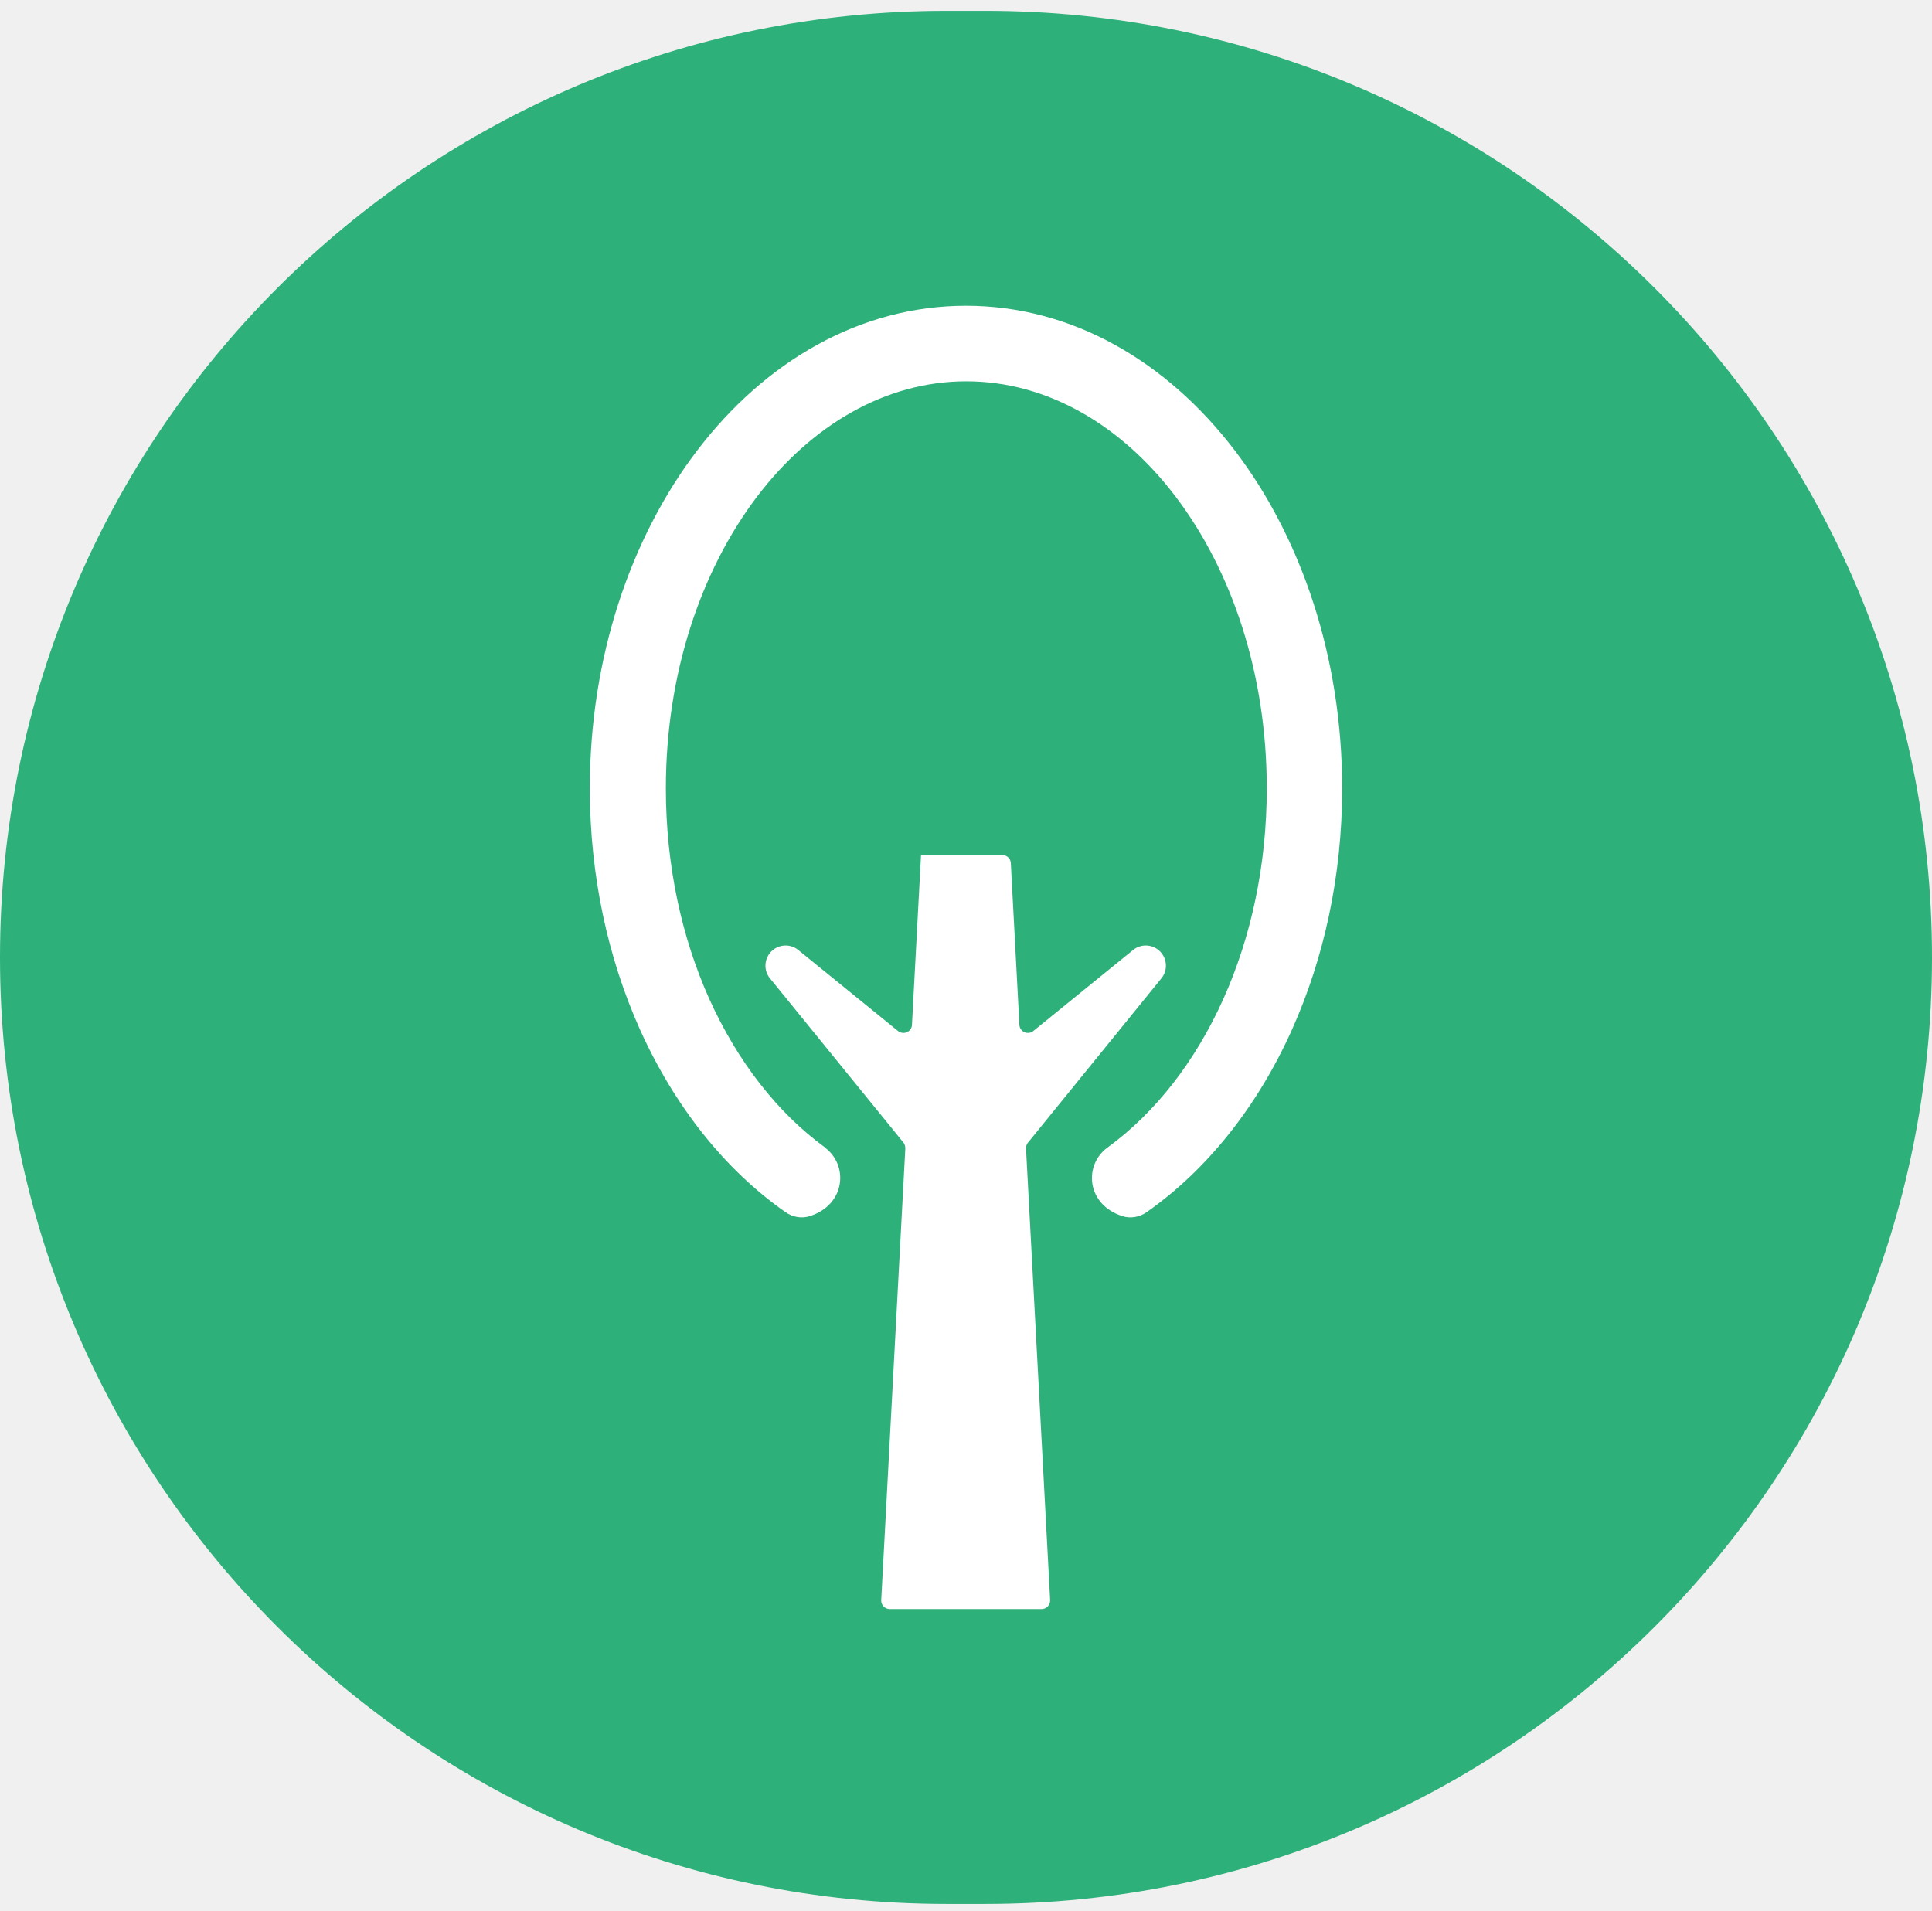
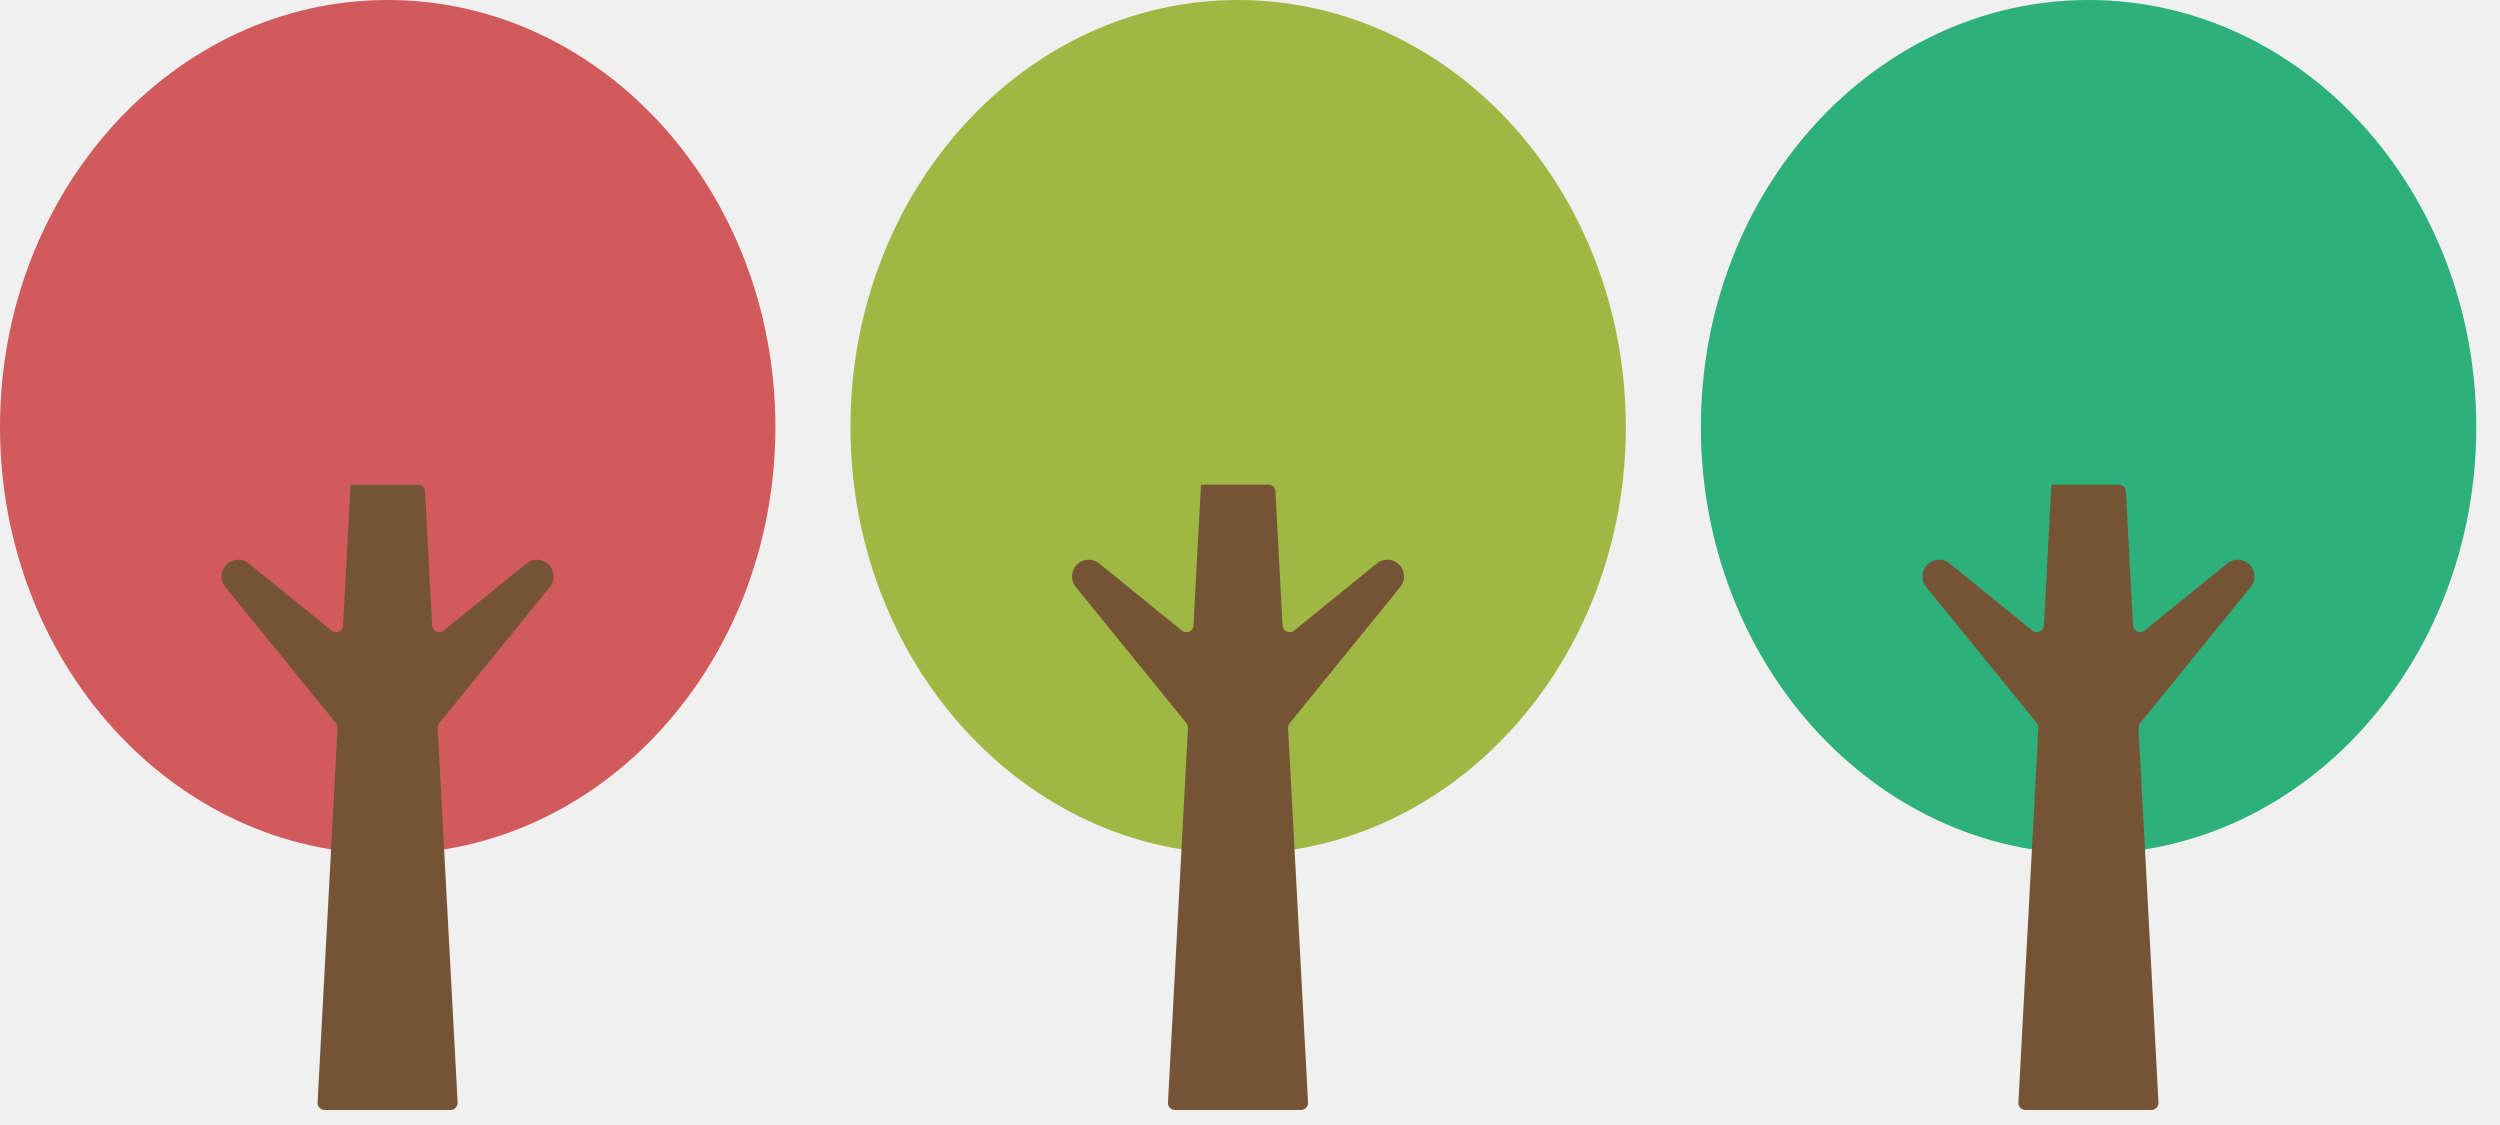
- <svg xmlns="http://www.w3.org/2000/svg" width="91" height="90" viewBox="0 0 91 90" fill="none">
-   <rect y="0.511" width="91" height="89.175" rx="44.587" fill="#2EB07A" />
-   <path fill-rule="evenodd" clip-rule="evenodd" d="M43.382 40.275L42.955 48.276C42.94 48.604 42.559 48.772 42.299 48.566L37.597 44.748C37.224 44.443 36.675 44.474 36.332 44.816C35.989 45.159 35.959 45.708 36.264 46.081L42.551 53.817C42.612 53.893 42.642 53.992 42.642 54.091L41.507 75.368C41.492 75.597 41.675 75.795 41.911 75.795H49.059C49.288 75.795 49.471 75.605 49.463 75.368L48.327 54.099C48.327 54 48.35 53.901 48.419 53.824L54.706 46.081C55.011 45.708 54.98 45.159 54.638 44.816C54.294 44.474 53.746 44.443 53.372 44.748L48.67 48.566C48.419 48.772 48.03 48.604 48.015 48.276L47.611 40.656C47.603 40.442 47.421 40.275 47.207 40.275H43.366H43.382ZM38.84 54.045C39.967 54.861 39.853 56.751 38.123 57.292C37.742 57.406 37.331 57.33 37.003 57.101C34.145 55.105 31.775 52.117 30.144 48.497C28.643 45.152 27.782 41.265 27.782 37.135C27.782 30.954 29.71 25.338 32.819 21.245C36.035 17.016 40.516 14.402 45.5 14.402C50.484 14.402 54.965 17.016 58.181 21.245C61.29 25.338 63.218 30.962 63.218 37.135C63.218 41.265 62.357 45.152 60.856 48.497C59.233 52.117 56.855 55.105 54.005 57.101C53.677 57.33 53.258 57.406 52.885 57.292C51.155 56.751 51.04 54.868 52.168 54.053C54.416 52.414 56.306 49.991 57.625 47.049C58.92 44.161 59.667 40.77 59.667 37.135C59.667 31.739 58.021 26.877 55.369 23.387C52.824 20.034 49.333 17.961 45.515 17.961C41.697 17.961 38.215 20.034 35.662 23.387C33.01 26.885 31.363 31.739 31.363 37.135C31.363 40.77 32.11 44.161 33.406 47.049C34.732 49.991 36.614 52.414 38.862 54.053L38.84 54.045Z" fill="white" />
+ <svg xmlns="http://www.w3.org/2000/svg" width="100" height="45" viewBox="0 0 100 45" fill="none">
+   <ellipse cx="15.508" cy="17.078" rx="15.508" ry="17.078" fill="#D05A5C" />
+   <path fill-rule="evenodd" clip-rule="evenodd" d="M14.023 19.386L13.722 25.021C13.711 25.252 13.443 25.37 13.261 25.225L9.949 22.536C9.686 22.321 9.3 22.343 9.059 22.584C8.817 22.826 8.796 23.212 9.01 23.475L13.438 28.922C13.481 28.976 13.502 29.046 13.502 29.116L12.703 44.1C12.692 44.261 12.821 44.4 12.987 44.4H18.021C18.182 44.4 18.311 44.266 18.305 44.1L17.506 29.121C17.506 29.051 17.522 28.982 17.57 28.928L21.998 23.475C22.212 23.212 22.191 22.826 21.95 22.584C21.708 22.343 21.322 22.321 21.059 22.536L17.747 25.225C17.57 25.37 17.297 25.252 17.286 25.021L17.001 19.654C16.996 19.504 16.867 19.386 16.717 19.386H14.012H14.023Z" fill="#745435" />
+   <ellipse cx="49.525" cy="17.078" rx="15.508" ry="17.078" fill="#9FB844" />
+   <path fill-rule="evenodd" clip-rule="evenodd" d="M48.039 19.386L47.739 25.021C47.728 25.252 47.46 25.37 47.277 25.225L43.966 22.536C43.703 22.321 43.317 22.343 43.075 22.584C42.834 22.826 42.812 23.212 43.027 23.475L47.454 28.922C47.497 28.976 47.519 29.046 47.519 29.116L46.719 44.1C46.708 44.261 46.837 44.4 47.004 44.4H52.038C52.199 44.4 52.327 44.266 52.322 44.1L51.522 29.121C51.522 29.051 51.538 28.982 51.587 28.928L56.014 23.475C56.229 23.212 56.208 22.826 55.966 22.584C55.725 22.343 55.338 22.321 55.075 22.536L51.764 25.225C51.587 25.37 51.313 25.252 51.302 25.021L51.018 19.654C51.013 19.504 50.884 19.386 50.733 19.386H48.029H48.039Z" fill="#745435" />
+   <ellipse cx="83.543" cy="17.078" rx="15.508" ry="17.078" fill="#2EB07A" />
+   <path fill-rule="evenodd" clip-rule="evenodd" d="M82.056 19.386L81.756 25.021C81.745 25.252 81.477 25.37 81.294 25.225L77.983 22.536C77.72 22.321 77.334 22.343 77.092 22.584C76.851 22.826 76.829 23.212 77.044 23.475L81.472 28.922C81.514 28.976 81.536 29.046 81.536 29.116L80.736 44.1C80.725 44.261 80.854 44.4 81.021 44.4H86.055C86.216 44.4 86.344 44.266 86.339 44.1L85.54 29.121C85.54 29.051 85.556 28.982 85.604 28.928L90.031 23.475C90.246 23.212 90.225 22.826 89.983 22.584C89.742 22.343 89.355 22.321 89.092 22.536L85.781 25.225C85.604 25.37 85.33 25.252 85.32 25.021L85.035 19.654C85.03 19.504 84.901 19.386 84.751 19.386H82.046H82.056Z" fill="#745435" />
</svg>
